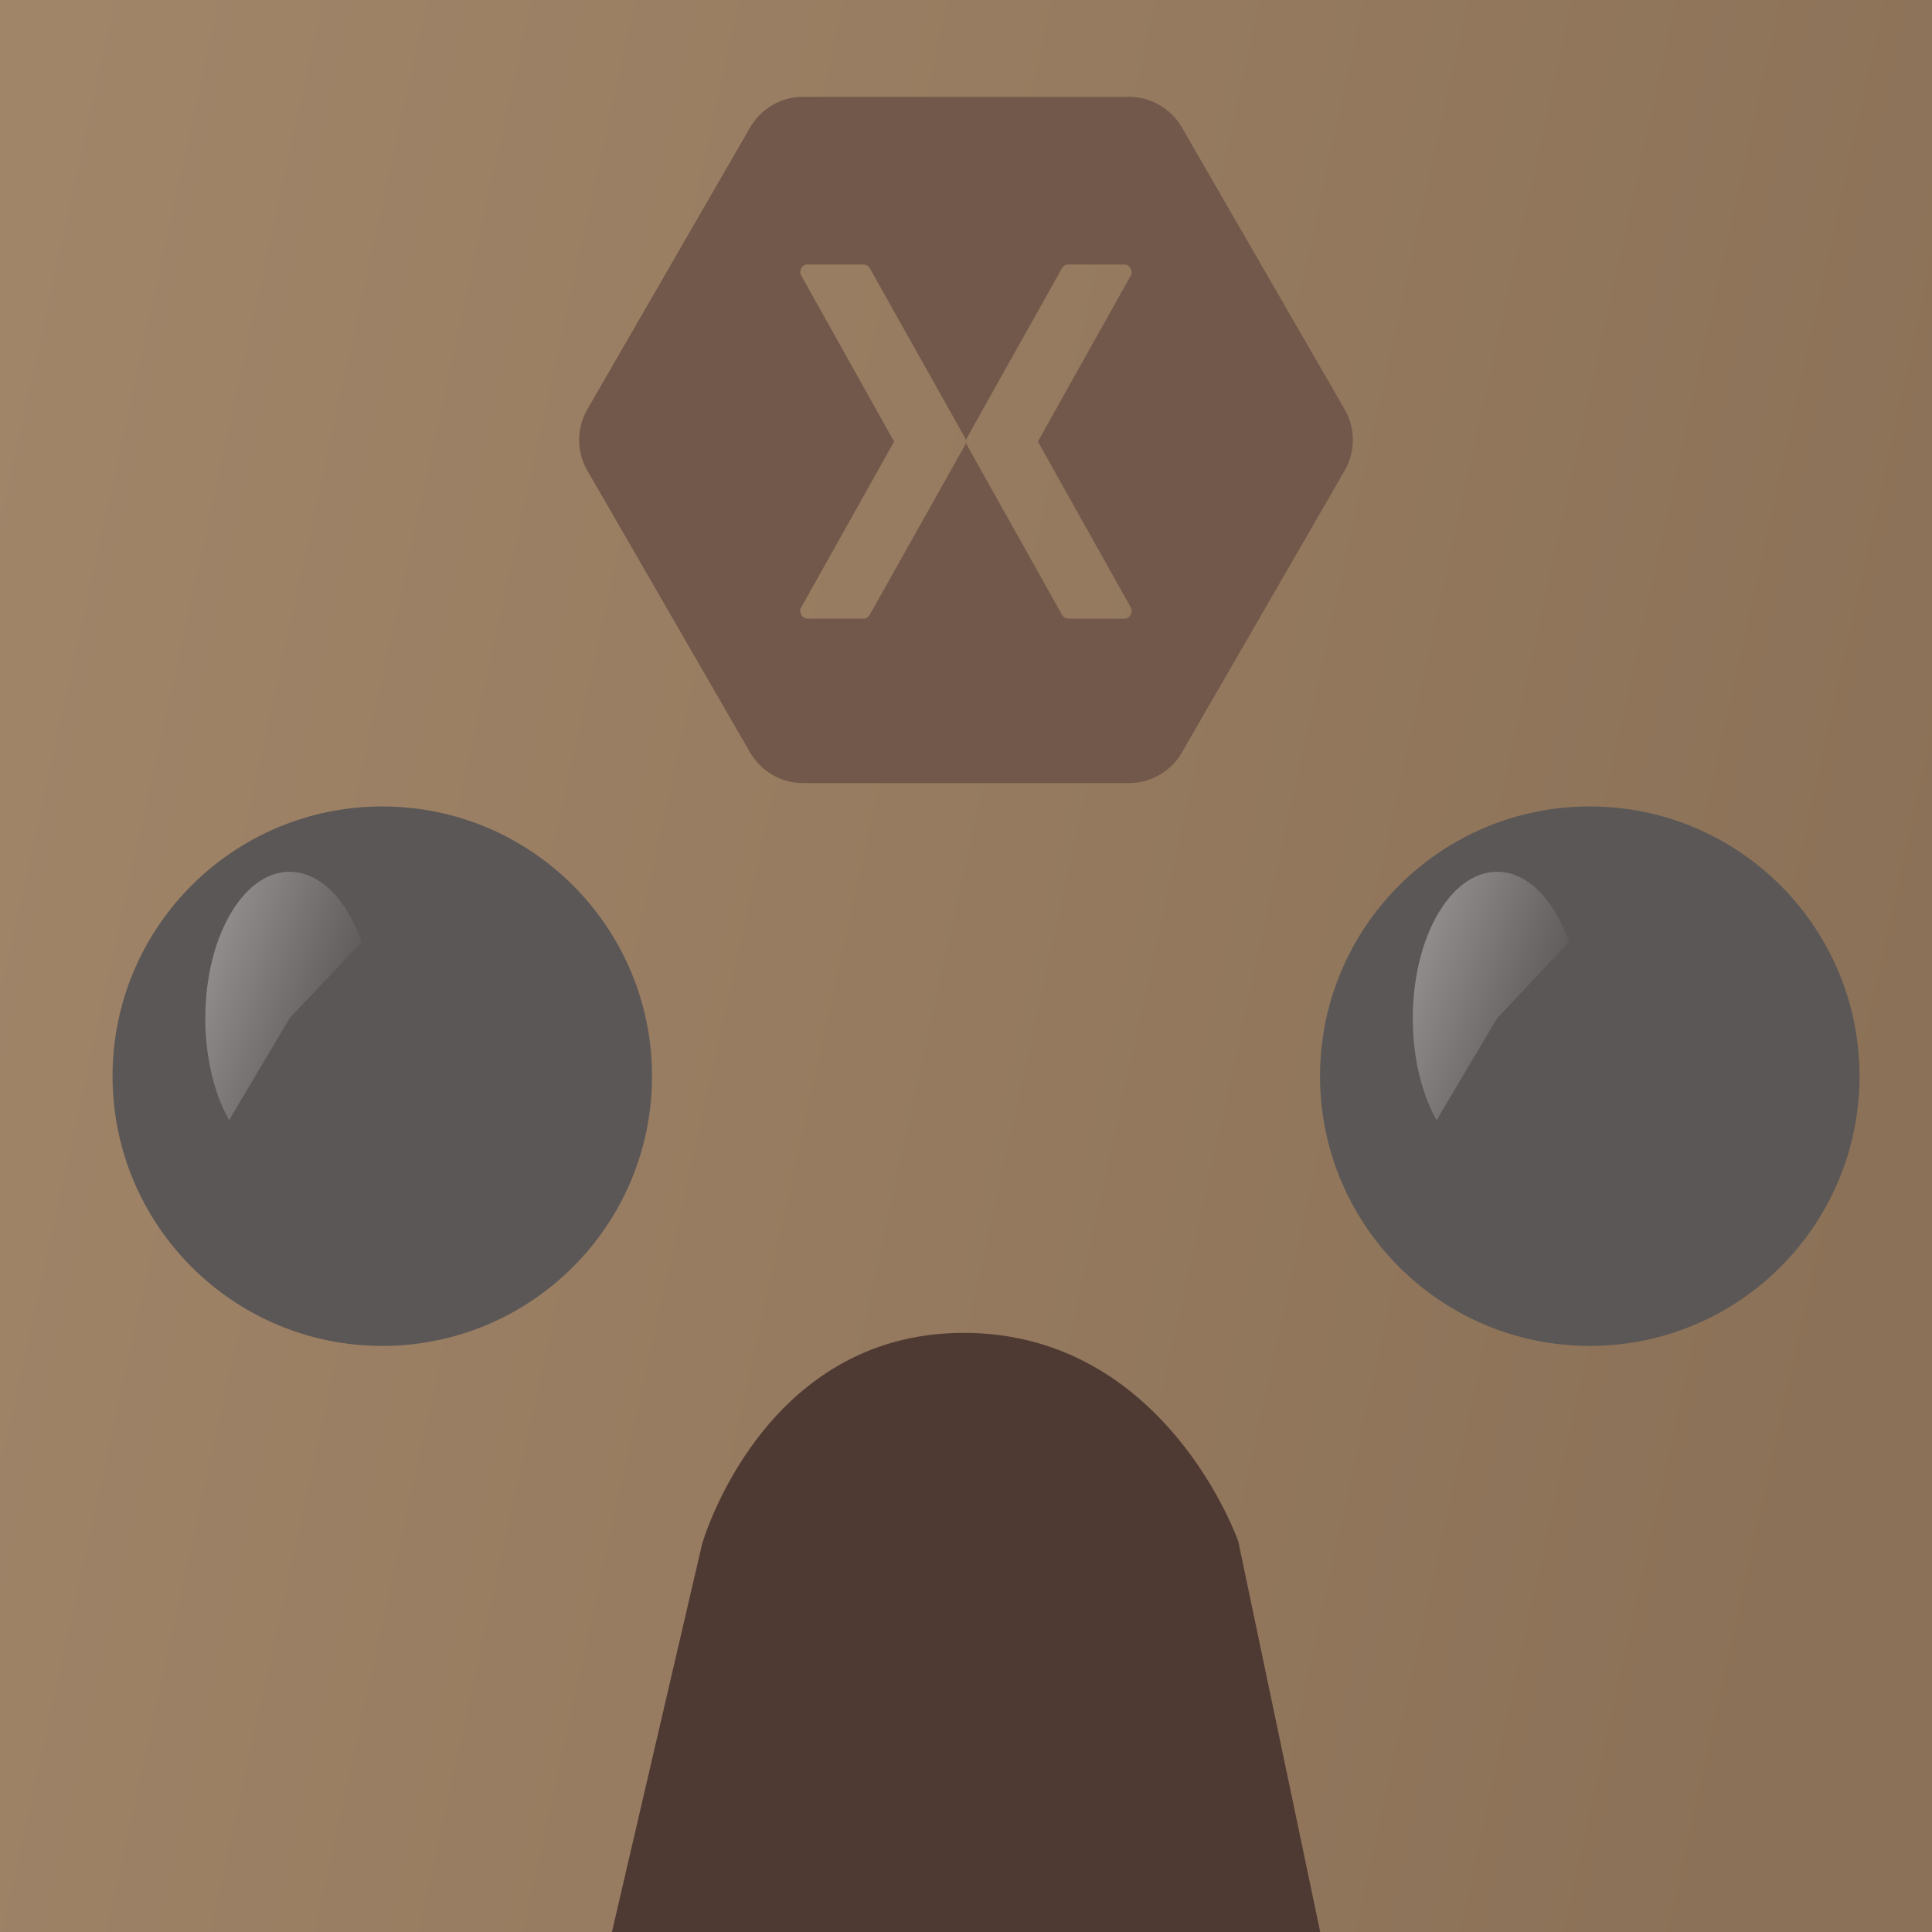
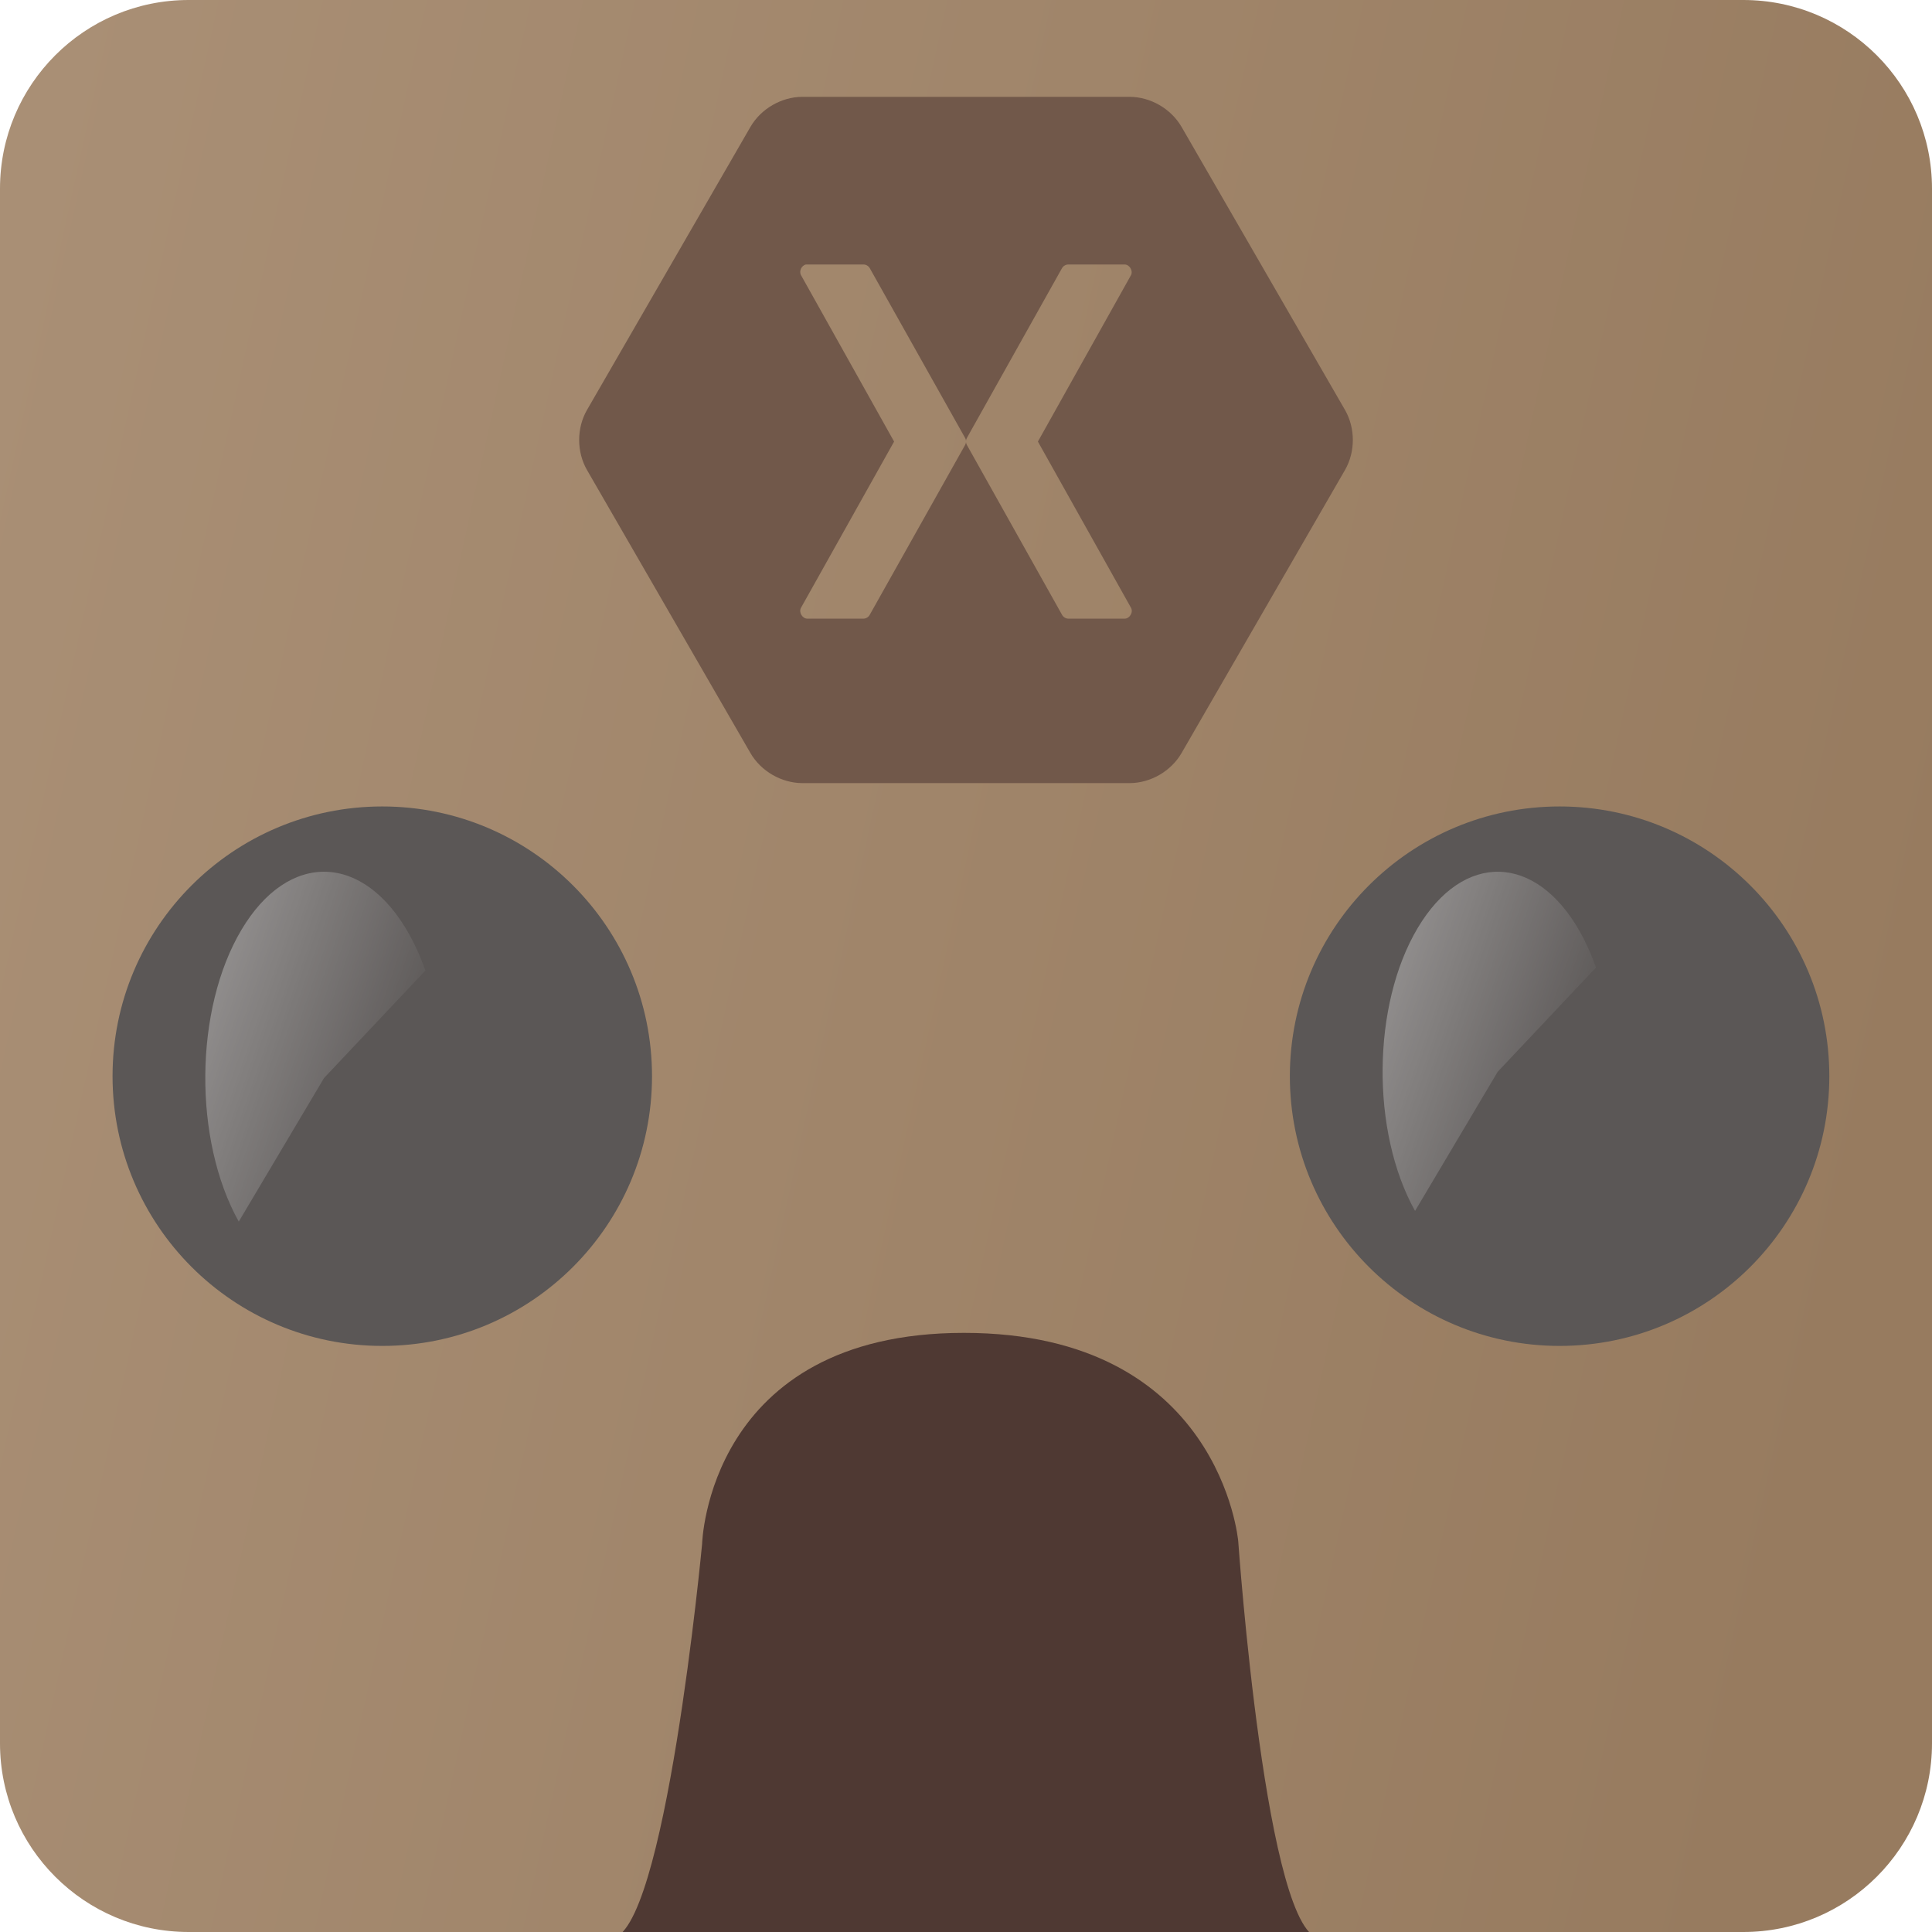
<svg xmlns="http://www.w3.org/2000/svg" xmlns:xlink="http://www.w3.org/1999/xlink" width="512" height="512" id="svg3868" version="1.1">
  <defs id="defs3870">
    <linearGradient id="linearGradient3921">
      <stop style="stop-color:#ffffff;stop-opacity:0.375;" offset="0" id="stop3923" />
      <stop style="stop-color:#ffffff;stop-opacity:0;" offset="1" id="stop3925" />
    </linearGradient>
    <linearGradient id="linearGradient3905">
      <stop style="stop-color:#ffffff;stop-opacity:0.375;" offset="0" id="stop3907" />
      <stop style="stop-color:#ffffff;stop-opacity:0;" offset="1" id="stop3909" />
    </linearGradient>
    <linearGradient id="linearGradient3903">
      <stop style="stop-color:#967a5e;stop-opacity:1;" offset="0" id="stop3905" />
      <stop style="stop-color:#8b7157;stop-opacity:1;" offset="1" id="stop3914" />
    </linearGradient>
    <linearGradient xlink:href="#linearGradient3903-7" id="linearGradient3909" x1="248.643" y1="173.106" x2="373.214" y2="188.606" gradientUnits="userSpaceOnUse" />
    <linearGradient id="linearGradient3903-7">
-       <stop style="stop-color:#a18569;stop-opacity:1;" offset="0" id="stop3905-9" />
-       <stop style="stop-color:#8b7157;stop-opacity:1;" offset="1" id="stop3907-3" />
+       <stop style="stop-color:#a98f75;stop-opacity:1;" offset="0" id="stop3905-9" />
+       <stop style="stop-color:#977b5f;stop-opacity:1;" offset="1" id="stop3907-3" />
    </linearGradient>
    <linearGradient xlink:href="#linearGradient3903-7" id="linearGradient4590" x1="-127.702" y1="180.446" x2="334.545" y2="304" gradientUnits="userSpaceOnUse" gradientTransform="matrix(1.113924,0,0,1.353846,139.3418,-603.5692)" />
    <linearGradient xlink:href="#linearGradient3921-5" id="linearGradient3927" x1="270.472" y1="174.597" x2="281.435" y2="178.964" gradientUnits="userSpaceOnUse" />
    <linearGradient id="linearGradient3921-5">
      <stop style="stop-color:#ffffff;stop-opacity:0.375;" offset="0" id="stop3923-0" />
      <stop style="stop-color:#ffffff;stop-opacity:0;" offset="1" id="stop3925-6" />
    </linearGradient>
    <linearGradient y2="178.964" x2="281.435" y1="174.597" x1="270.472" gradientUnits="userSpaceOnUse" id="linearGradient4709" xlink:href="#linearGradient3921-5" />
    <linearGradient xlink:href="#linearGradient3921-5" id="linearGradient4730" gradientUnits="userSpaceOnUse" x1="270.472" y1="174.597" x2="281.435" y2="178.964" />
    <linearGradient xlink:href="#linearGradient3921-5" id="linearGradient4738" gradientUnits="userSpaceOnUse" x1="270.472" y1="174.597" x2="281.435" y2="178.964" />
    <linearGradient xlink:href="#linearGradient3921-5" id="linearGradient4746" gradientUnits="userSpaceOnUse" x1="270.472" y1="174.597" x2="281.435" y2="178.964" />
    <linearGradient xlink:href="#linearGradient3921-5" id="linearGradient4754" gradientUnits="userSpaceOnUse" x1="270.472" y1="174.597" x2="281.435" y2="178.964" />
+     <linearGradient xlink:href="#linearGradient3921-5" id="linearGradient5339" gradientUnits="userSpaceOnUse" x1="270.472" y1="174.597" x2="281.435" y2="178.964" />
+     <linearGradient xlink:href="#linearGradient3921-5" id="linearGradient5343" gradientUnits="userSpaceOnUse" x1="270.472" y1="174.597" x2="281.435" y2="178.964" />
+     <linearGradient xlink:href="#linearGradient3921-5" id="linearGradient5353" gradientUnits="userSpaceOnUse" x1="270.472" y1="174.597" x2="281.435" y2="178.964" />
  </defs>
  <g id="layer1" transform="translate(0,448)">
-     <rect style="fill:url(#linearGradient4590);fill-opacity:1" id="rect4074" width="512" height="512" x="0" y="-448" />
+     <rect style="fill:url(#linearGradient4590);fill-opacity:1" id="rect4074" width="512" height="512" x="0" y="-448" rx="50" ry="50" />
    <path d="m 212.644,-422.338 c -5.537,0.011 -10.958,3.145 -13.746,7.926 l -43.356,75.084 c -2.744,4.793 -2.744,11.059 0,15.852 l 43.356,75.084 c 2.788,4.781 8.208,7.915 13.746,7.926 l 86.712,0 c 5.538,-0.011 10.958,-3.145 13.746,-7.926 l 43.356,-75.084 c 2.744,-4.793 2.744,-11.059 0,-15.852 l -43.356,-75.084 c -2.788,-4.781 -8.208,-7.915 -13.746,-7.926 z m 0.963,44.429 c 0.119,-0.011 0.243,-0.011 0.362,0 l 14.895,0 c 0.659,0.013 1.299,0.394 1.628,0.966 l 25.268,44.998 c 0.127,0.222 0.209,0.47 0.24,0.725 0.031,-0.254 0.113,-0.502 0.24,-0.725 l 25.207,-44.998 c 0.34,-0.589 1.009,-0.972 1.688,-0.966 l 14.895,0 c 1.319,0.011 2.307,1.672 1.689,2.839 l -24.664,44.092 24.664,44.031 c 0.677,1.174 -0.335,2.911 -1.689,2.899 l -14.895,0 c -0.691,-0.007 -1.365,-0.415 -1.688,-1.027 l -25.207,-44.998 c -0.127,-0.222 -0.209,-0.47 -0.24,-0.725 -0.031,0.254 -0.113,0.502 -0.24,0.725 l -25.268,44.998 c -0.314,0.594 -0.957,1 -1.628,1.027 l -14.895,0 c -1.353,0.011 -2.365,-1.726 -1.688,-2.899 l 24.664,-44.031 -24.664,-44.092 c -0.591,-1.065 0.13,-2.612 1.326,-2.839 0,0 -1.196,0.227 0,0 z" clip-rule="evenodd" id="path4204" style="fill:#71584a;fill-opacity:1" />
-     <path style="fill:#4f3933;fill-opacity:1" d="m 186.065,-38.827 c 0,0 15.89,-55.982 69.375,-55.948 53.485,0.034 72.703,55.212 72.703,55.212 l 22.085,105.27 -188.456,0 z" id="rect4629" />
-     <g id="g4734" transform="matrix(1.177966,0,0,1.177966,-30.75097,16.2514)">
-       <path transform="translate(0,-371.9006)" d="m 172.791,219.901 c 0,33.514 -27.169,60.683 -60.683,60.683 -33.514,0 -60.683,-27.169 -60.683,-60.683 0,-33.514 27.169,-60.683 60.683,-60.683 33.514,0 60.683,27.169 60.683,60.683 z" id="path4690" style="fill:#5b5756;fill-opacity:1" />
-       <path transform="matrix(3.410358,0,0,3.935318,-852.3424,-874.3209)" d="m 272.693,186.065 c -2.138,-3.322 -2.083,-8.624 0.124,-11.843 2.206,-3.219 5.728,-3.136 7.866,0.186 0.286,0.445 0.539,0.936 0.753,1.465 l -4.748,4.363 z" id="path3919" style="fill:url(#linearGradient4738);fill-opacity:1;stroke:none" />
+     <path style="fill:#4f3933;fill-opacity:1" d="m 186.065,-38.827 c 0,0 1.391,-55.948 69.375,-55.948 67.984,0 72.703,55.212 72.703,55.212 0,0 7.444,106.001 22.085,105.27 34.605,-1.729 -251.564,-0.76 -188.456,0 14.432,0.174 24.293,-104.534 24.293,-104.534 z" id="rect4629" />
+     <g id="g5349">
+       <path transform="matrix(1.177966,0,0,1.177966,-30.75097,-421.8349)" d="m 172.791,219.901 c 0,33.514 -27.169,60.683 -60.683,60.683 -33.514,0 -60.683,-27.169 -60.683,-60.683 0,-33.514 27.169,-60.683 60.683,-60.683 33.514,0 60.683,27.169 60.683,60.683 z" id="path4690" style="fill:#5b5756;fill-opacity:1" />
+       <path transform="matrix(5.656743,0,0,6.527492,-1479.279,-1338.802)" d="m 272.693,186.065 c -2.138,-3.322 -2.083,-8.624 0.124,-11.843 2.206,-3.219 5.728,-3.136 7.866,0.186 0.286,0.445 0.539,0.936 0.753,1.465 l -4.748,4.363 z" id="path3919" style="fill:url(#linearGradient5339);fill-opacity:1;stroke:none" />
    </g>
-     <g transform="matrix(1.177966,0,0,1.177966,289.249,16.2514)" id="g4740">
-       <path style="fill:#5b5756;fill-opacity:1" id="path4742" d="m 172.791,219.901 c 0,33.514 -27.169,60.683 -60.683,60.683 -33.514,0 -60.683,-27.169 -60.683,-60.683 0,-33.514 27.169,-60.683 60.683,-60.683 33.514,0 60.683,27.169 60.683,60.683 z" transform="translate(0,-371.9006)" />
-       <path style="fill:url(#linearGradient4746);fill-opacity:1;stroke:none" id="path4744" d="m 272.693,186.065 c -2.138,-3.322 -2.083,-8.624 0.124,-11.843 2.206,-3.219 5.728,-3.136 7.866,0.186 0.286,0.445 0.539,0.936 0.753,1.465 l -4.748,4.363 z" transform="matrix(3.410358,0,0,3.935318,-852.3424,-874.3209)" />
+     <g id="g5345" transform="translate(-8,0)">
+       <path style="fill:#5b5756;fill-opacity:1" id="path4742" d="m 172.791,219.901 c 0,33.514 -27.169,60.683 -60.683,60.683 -33.514,0 -60.683,-27.169 -60.683,-60.683 0,-33.514 27.169,-60.683 60.683,-60.683 33.514,0 60.683,27.169 60.683,60.683 z" transform="matrix(1.177966,0,0,1.177966,289.249,-421.8349)" />
+       <path style="fill:url(#linearGradient5353);fill-opacity:1;stroke:none" id="path4744" d="m 272.693,186.065 c -2.138,-3.322 -2.083,-8.624 0.124,-11.843 2.206,-3.219 5.728,-3.136 7.866,0.186 0.286,0.445 0.539,0.936 0.753,1.465 l -4.748,4.363 z" transform="matrix(5.484169,0,0,6.328353,-1112.49,-1304.577)" />
    </g>
  </g>
</svg>
